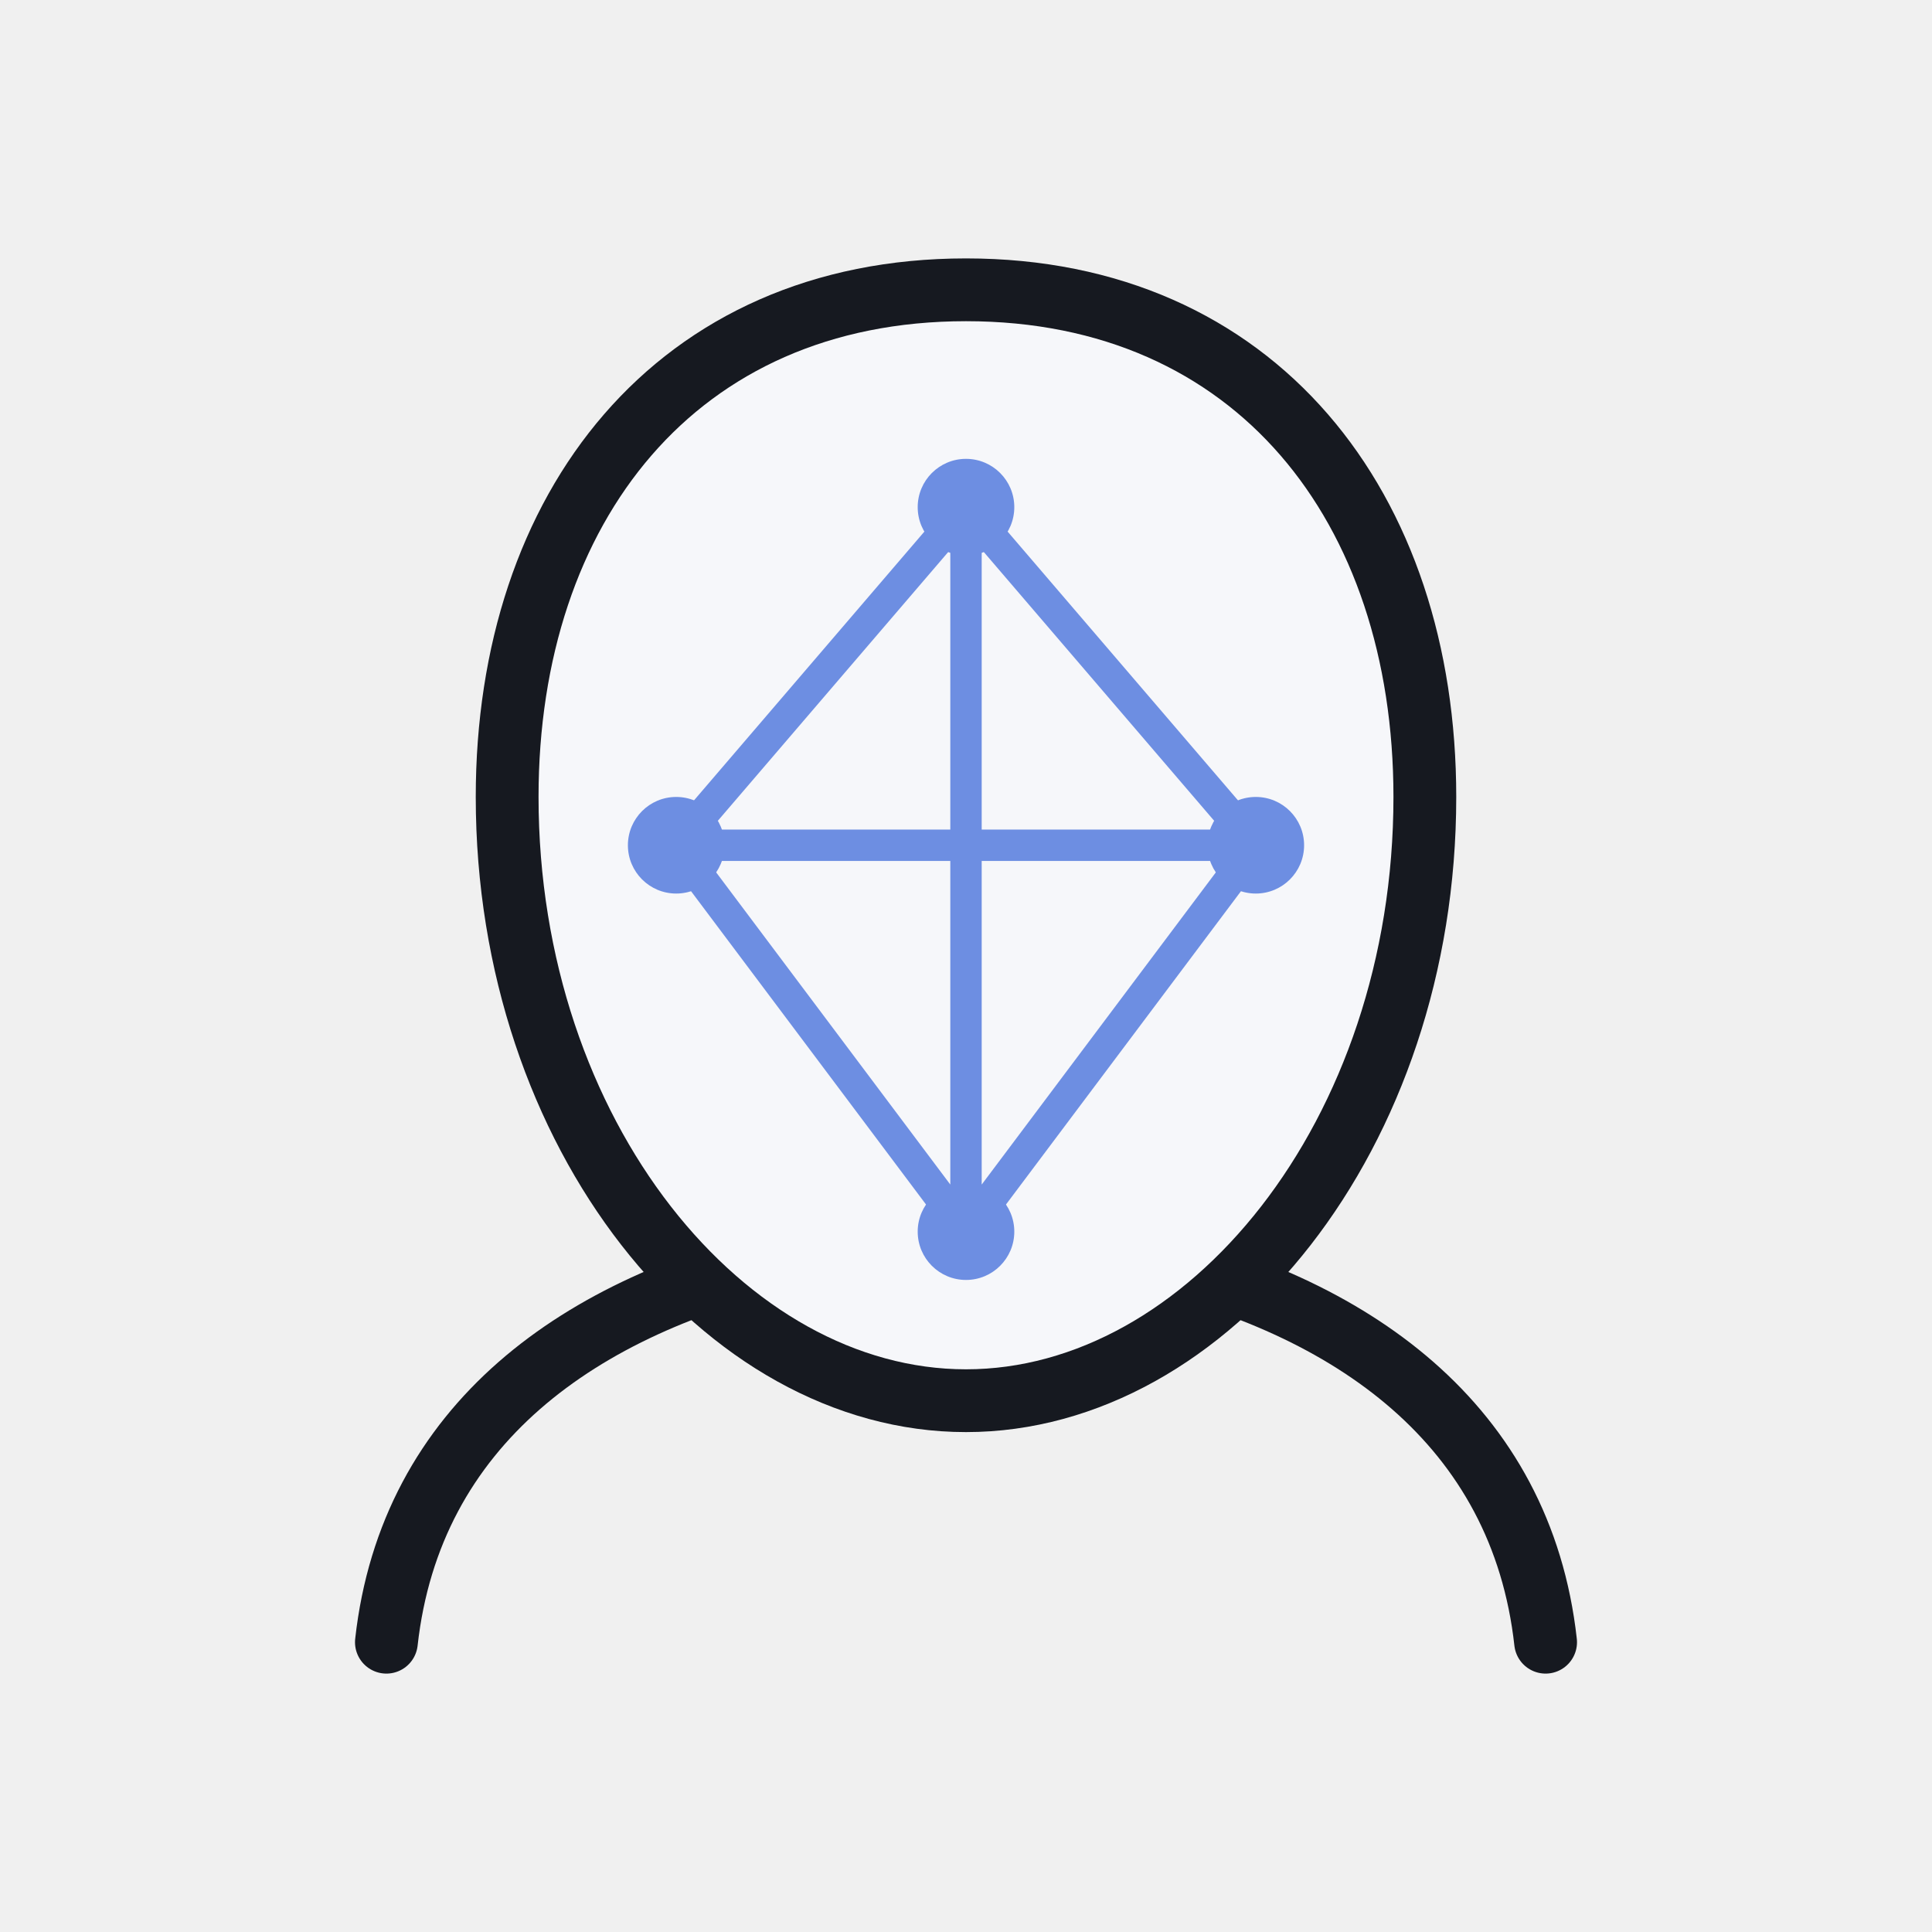
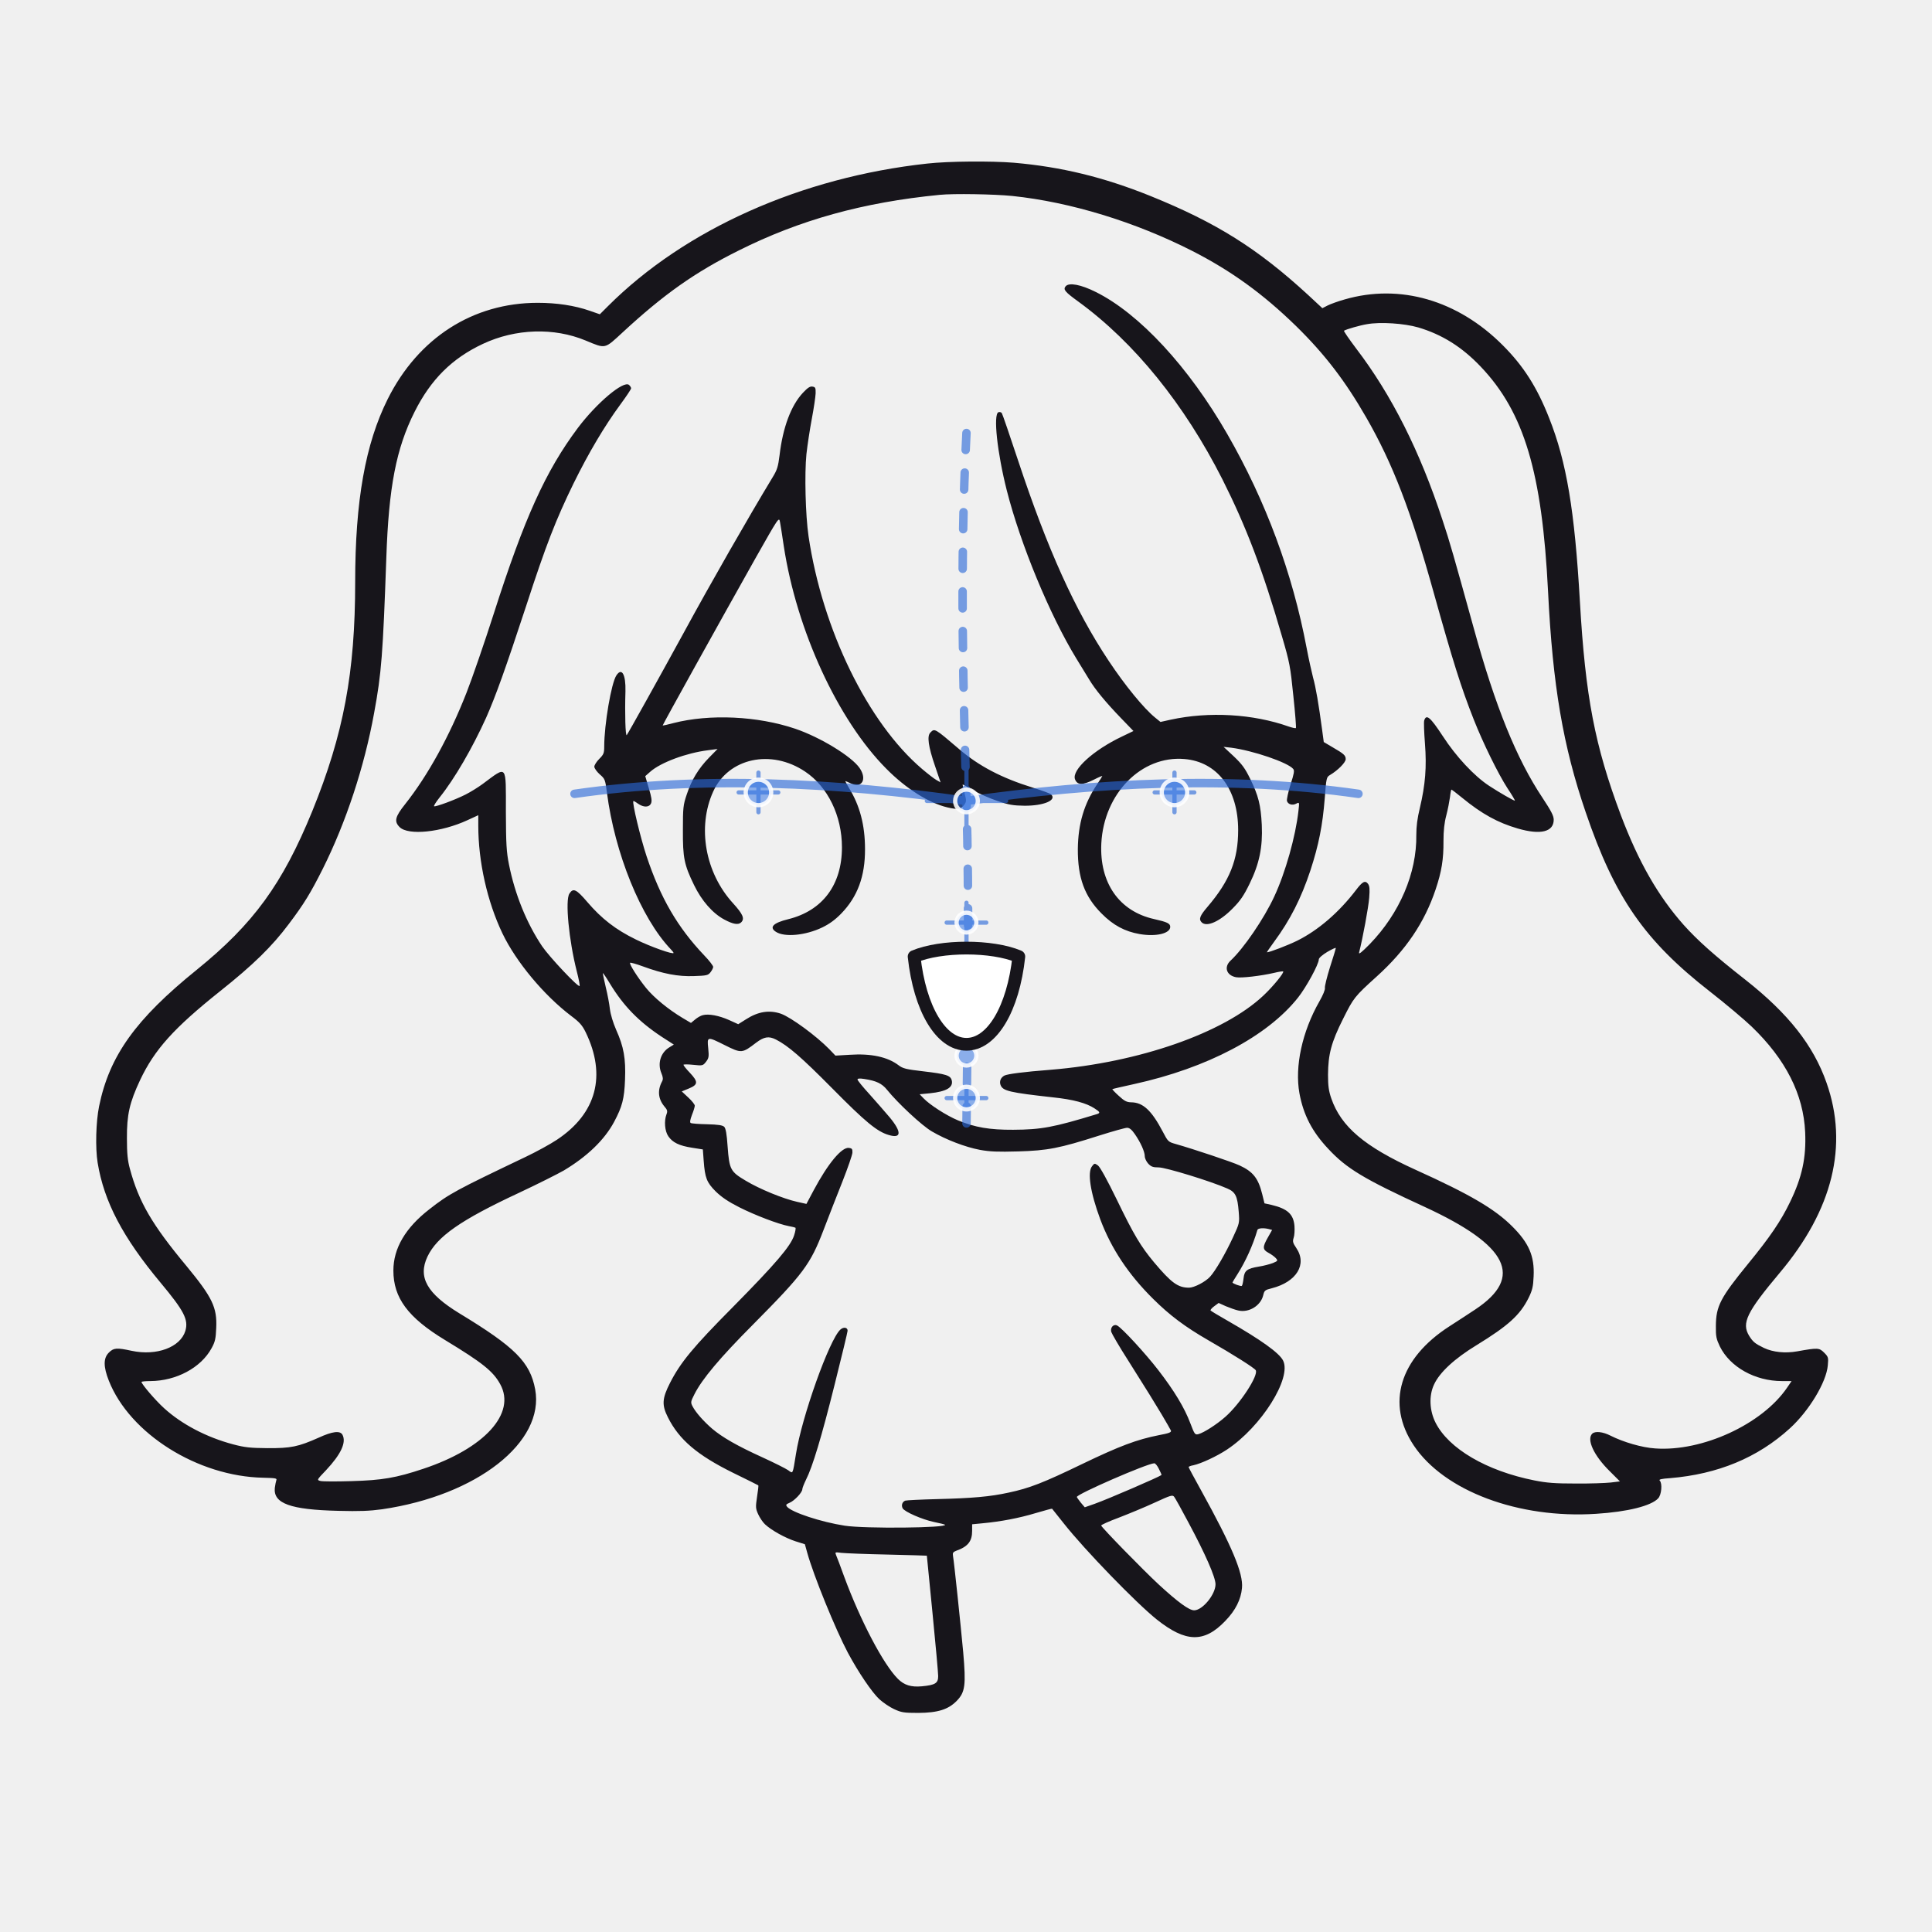
- <svg xmlns="http://www.w3.org/2000/svg" viewBox="0 0 80 80" fill="none" width="80" height="80" color="#161920">
-   <path d="M16 68c1-9 8-14 17-16m14 0c9 2 16 7 17 16" stroke="currentColor" stroke-width="2.6" stroke-linecap="round" />
-   <g>
-     <path d="M40 12c-12 0-19 9-19 21 0 14 9 25 19 25s19-11 19-25c0-12-7-21-19-21Z" fill="#f6f7fa" stroke="currentColor" stroke-width="2.6" stroke-linejoin="round" />
-     <g opacity=".65">
-       <path d="m40 21-12 14 12 16 12-16-12-14v30M28 35h24" stroke="#2456d6" stroke-width="1.3" stroke-linejoin="round" />
-       <g fill="#2456d6">
-         <circle cx="40" cy="21" r="2" />
-         <circle cx="28" cy="35" r="2" />
-         <circle cx="52" cy="35" r="2" />
-         <circle cx="40" cy="51" r="2" />
-       </g>
+ <svg xmlns="http://www.w3.org/2000/svg" viewBox="0 0 1024 1024" width="80" height="80" fill="none">
+   <g id="character" transform="translate(42 42) scale(.75)">
+     <g transform="translate(0 1254) scale(.1 -.1)" fill="#17151b" fill-rule="nonzero">
+       <path d="M5992 11944 c-889 -97 -1710 -463 -2255 -1007 l-58 -58 -72 25 c-106 37 -233 56 -367 56 -458 0 -844 -248 -1060 -680 -158 -316 -230 -720 -230 -1294 0 -639 -82 -1074 -303 -1618 -211 -516 -416 -797 -816 -1121 -432 -349 -618 -608 -691 -966 -22 -110 -27 -293 -10 -398 45 -275 178 -528 445 -848 166 -199 198 -261 175 -340 -35 -116 -203 -179 -380 -141 -106 23 -127 21 -161 -13 -39 -39 -39 -99 0 -198 148 -375 628 -677 1091 -686 85 -2 99 -4 93 -17 -3 -8 -8 -33 -11 -55 -11 -110 110 -154 448 -162 151 -4 222 -1 310 11 671 98 1151 475 1082 848 -36 192 -142 298 -536 537 -229 140 -294 255 -225 401 68 142 234 258 648 451 130 61 271 132 315 157 167 100 288 217 356 344 57 107 72 163 77 298 6 150 -9 233 -63 353 -22 51 -39 107 -44 147 -4 36 -17 105 -29 153 -11 49 -21 93 -21 99 0 6 22 -26 49 -71 97 -160 205 -271 369 -379 l84 -54 -31 -19 c-62 -37 -86 -114 -57 -183 12 -29 13 -43 5 -58 -34 -63 -28 -124 16 -177 21 -24 24 -33 15 -56 -18 -47 -12 -119 13 -155 30 -44 77 -67 168 -81 l76 -12 6 -81 c9 -120 21 -152 85 -216 41 -40 88 -72 167 -112 111 -56 276 -119 350 -133 22 -4 43 -9 46 -11 4 -2 0 -27 -9 -54 -24 -76 -131 -201 -431 -505 -283 -285 -372 -393 -446 -538 -56 -110 -59 -156 -15 -243 79 -158 207 -267 460 -392 96 -47 177 -87 179 -89 2 -1 -2 -38 -9 -81 -11 -73 -10 -83 8 -123 11 -24 32 -56 48 -71 46 -43 142 -96 215 -120 l67 -21 17 -61 c45 -162 199 -540 287 -706 74 -138 170 -280 223 -329 26 -23 72 -55 103 -69 52 -24 68 -27 172 -27 138 1 212 24 272 86 59 61 65 111 45 342 -19 205 -64 634 -72 680 -4 23 0 29 23 38 82 29 112 67 112 140 l0 47 73 7 c130 12 260 37 376 72 62 18 115 33 116 31 1 -2 38 -48 82 -103 149 -189 514 -565 658 -680 205 -163 335 -166 484 -10 72 74 111 152 118 233 10 103 -71 295 -288 688 -49 88 -89 163 -89 166 0 4 15 10 33 13 56 12 167 64 238 111 243 161 460 507 396 630 -28 54 -157 146 -389 279 -65 37 -120 70 -123 74 -2 4 9 18 26 30 l31 23 51 -23 c29 -12 68 -26 87 -30 75 -18 159 33 177 107 8 34 12 38 61 50 175 45 251 169 173 284 -25 37 -27 47 -19 72 6 16 8 54 6 84 -7 83 -49 122 -162 149 l-50 11 -16 65 c-28 113 -65 159 -160 203 -51 24 -327 116 -450 151 -54 15 -56 17 -93 88 -79 150 -140 207 -224 207 -31 1 -47 9 -87 46 -27 24 -47 46 -45 47 2 2 72 18 154 36 515 113 941 337 1158 611 58 73 147 236 147 270 0 10 25 32 60 53 33 19 60 32 60 27 0 -4 -18 -65 -41 -135 -22 -70 -38 -136 -36 -146 3 -11 -13 -51 -39 -96 -122 -214 -175 -460 -141 -649 28 -152 89 -271 204 -393 129 -139 252 -213 683 -411 589 -272 700 -495 357 -723 -45 -30 -128 -84 -184 -120 -353 -227 -449 -547 -252 -842 215 -322 741 -519 1289 -483 222 14 389 56 438 109 24 25 31 106 11 126 -8 8 13 13 73 17 337 28 619 144 847 352 135 123 258 326 268 445 5 55 4 60 -26 90 -35 35 -45 35 -191 9 -84 -15 -170 -6 -234 24 -64 31 -78 43 -105 86 -55 90 -17 167 217 446 374 444 486 900 330 1342 -93 265 -270 489 -572 727 -222 174 -339 279 -437 388 -181 204 -319 445 -444 775 -185 493 -251 838 -290 1512 -37 642 -94 985 -217 1295 -86 219 -182 369 -328 515 -318 319 -727 437 -1117 324 -47 -13 -101 -33 -121 -43 l-37 -19 -100 93 c-358 329 -648 511 -1115 700 -330 133 -630 206 -965 235 -162 13 -462 11 -613 -6z m603 -229 c410 -43 867 -183 1270 -388 276 -141 500 -303 734 -531 203 -199 347 -387 496 -646 187 -325 316 -660 476 -1235 137 -490 194 -672 284 -900 65 -165 172 -383 238 -485 31 -46 54 -86 53 -88 -4 -4 -113 59 -183 105 -105 69 -233 206 -327 351 -88 134 -116 158 -131 111 -4 -11 -1 -84 5 -163 13 -166 3 -291 -36 -456 -18 -74 -25 -130 -25 -190 4 -270 -118 -554 -329 -772 -60 -61 -80 -76 -75 -58 26 102 66 319 71 385 5 63 3 84 -9 100 -20 25 -39 15 -85 -46 -120 -157 -266 -283 -415 -357 -65 -32 -195 -82 -214 -82 -2 0 21 33 50 73 115 156 192 308 258 507 58 178 86 317 101 510 11 143 12 148 37 163 56 33 111 89 111 112 0 27 -13 38 -94 85 l-61 36 -12 89 c-24 179 -44 297 -64 368 -10 39 -31 133 -45 207 -100 530 -288 1038 -560 1511 -272 474 -622 853 -931 1006 -104 52 -188 68 -212 40 -19 -23 -6 -39 89 -108 397 -289 750 -726 1019 -1257 168 -334 285 -641 420 -1107 55 -187 60 -215 81 -423 13 -122 21 -224 18 -227 -3 -3 -25 2 -49 10 -253 90 -564 108 -836 49 l-72 -16 -38 31 c-78 63 -212 226 -328 401 -237 356 -432 787 -641 1418 -58 175 -109 324 -114 332 -4 7 -15 10 -24 7 -38 -15 -9 -285 59 -553 97 -381 304 -881 491 -1187 31 -50 72 -117 90 -147 42 -71 118 -163 227 -276 l87 -90 -81 -39 c-202 -96 -356 -236 -332 -302 16 -42 53 -43 133 -3 33 17 60 28 60 26 0 -2 -16 -28 -36 -57 -93 -139 -135 -280 -137 -459 -1 -202 47 -335 168 -456 82 -83 165 -127 269 -145 116 -20 216 4 216 51 0 24 -21 34 -114 55 -247 55 -387 256 -373 535 18 352 283 622 587 596 233 -19 380 -214 380 -502 0 -209 -59 -358 -217 -543 -54 -63 -63 -87 -41 -109 36 -36 129 6 219 98 54 54 79 91 119 173 70 143 94 260 87 417 -7 141 -24 208 -82 326 -36 74 -58 104 -116 159 l-72 67 54 -6 c153 -20 400 -104 438 -150 10 -12 6 -33 -19 -111 -17 -54 -28 -106 -25 -116 8 -24 39 -33 66 -18 22 11 22 11 15 -52 -20 -179 -92 -436 -171 -605 -72 -156 -217 -368 -309 -453 -48 -45 -29 -104 39 -117 37 -7 175 9 270 31 32 8 61 12 63 10 9 -8 -70 -105 -139 -170 -281 -265 -880 -474 -1504 -525 -194 -15 -305 -30 -327 -41 -26 -14 -37 -41 -27 -67 16 -42 65 -53 371 -87 143 -15 235 -40 293 -78 39 -25 42 -32 18 -40 -308 -94 -394 -110 -593 -111 -166 -1 -270 17 -389 66 -82 34 -200 110 -244 156 l-28 29 73 7 c116 12 166 41 154 91 -9 35 -39 45 -201 64 -122 14 -145 20 -175 43 -78 59 -194 84 -344 74 l-102 -6 -44 46 c-91 93 -269 224 -341 250 -82 28 -161 16 -248 -40 l-54 -34 -66 30 c-70 31 -143 45 -184 34 -14 -3 -39 -17 -55 -31 l-29 -24 -59 35 c-102 61 -204 145 -259 213 -61 76 -120 170 -112 177 3 3 43 -8 89 -25 144 -53 250 -73 361 -69 90 3 101 5 118 27 10 13 19 30 19 38 0 8 -28 45 -63 81 -189 199 -309 405 -408 702 -42 127 -103 378 -93 389 1 2 16 -6 32 -18 40 -28 80 -28 93 2 7 17 4 42 -16 107 l-25 85 35 31 c73 65 255 133 408 152 l68 9 -60 -61 c-74 -76 -124 -157 -158 -261 -25 -74 -27 -93 -27 -250 -1 -197 9 -246 79 -390 54 -111 131 -199 213 -243 63 -34 100 -40 120 -20 26 26 12 58 -57 134 -198 216 -255 539 -141 790 107 237 409 303 650 141 160 -107 260 -312 260 -535 0 -265 -137 -448 -380 -508 -106 -26 -136 -57 -87 -89 61 -40 210 -26 328 31 50 24 91 54 133 97 116 119 170 264 169 457 0 169 -37 308 -113 431 -16 27 -28 49 -25 49 2 0 20 -8 39 -17 77 -36 115 30 61 109 -56 82 -276 217 -455 278 -266 90 -604 106 -861 40 -40 -11 -74 -18 -76 -17 -2 3 399 725 657 1184 162 286 165 291 172 255 4 -20 16 -98 27 -172 91 -595 382 -1228 724 -1572 139 -141 301 -243 433 -274 74 -17 98 -13 120 21 14 21 14 29 0 81 -8 32 -14 59 -13 60 1 1 35 -17 75 -41 40 -23 116 -57 170 -75 81 -28 113 -33 192 -34 135 -1 231 39 188 80 -7 7 -66 28 -130 48 -219 68 -380 152 -521 273 -173 148 -172 147 -202 116 -25 -24 -15 -98 33 -237 l39 -115 -30 17 c-16 9 -61 44 -101 78 -383 326 -704 984 -802 1644 -22 149 -29 442 -15 581 7 63 24 175 38 249 14 74 26 155 27 180 1 40 -2 45 -23 48 -17 3 -34 -9 -67 -44 -84 -90 -142 -245 -165 -442 -10 -80 -17 -103 -49 -155 -170 -281 -436 -745 -630 -1102 -169 -309 -392 -710 -401 -720 -9 -9 -14 149 -9 310 3 119 -26 170 -64 112 -36 -54 -86 -347 -86 -503 0 -46 -4 -56 -35 -87 -19 -19 -35 -44 -35 -55 0 -11 17 -35 38 -54 37 -32 39 -36 51 -128 55 -430 241 -887 450 -1107 12 -12 21 -24 21 -27 0 -14 -161 43 -265 94 -144 70 -244 148 -344 265 -78 91 -100 102 -127 60 -31 -47 -4 -328 52 -549 14 -54 23 -101 20 -104 -11 -10 -214 206 -265 281 -110 164 -192 367 -234 577 -18 91 -21 142 -22 373 0 342 12 327 -165 196 -30 -22 -84 -56 -120 -74 -73 -37 -208 -87 -222 -83 -5 2 13 30 39 63 106 132 232 350 328 562 69 156 137 346 284 793 140 430 209 607 335 865 107 217 218 404 329 555 42 57 77 109 77 116 0 6 -7 17 -15 24 -39 32 -228 -127 -362 -305 -227 -304 -377 -635 -593 -1310 -67 -209 -154 -461 -193 -560 -122 -311 -274 -586 -434 -788 -71 -89 -79 -122 -39 -162 61 -61 294 -37 480 49 l76 35 0 -74 c0 -254 63 -536 171 -762 96 -200 292 -436 486 -583 59 -44 78 -66 102 -115 148 -305 77 -574 -204 -760 -45 -30 -145 -85 -221 -121 -490 -234 -540 -260 -680 -370 -169 -131 -254 -276 -254 -433 0 -193 103 -332 365 -491 267 -162 340 -221 390 -312 114 -206 -111 -454 -544 -598 -191 -64 -291 -81 -508 -87 -105 -3 -203 -3 -218 1 -27 7 -27 7 39 76 106 113 145 197 116 251 -17 30 -70 24 -168 -21 -144 -64 -196 -75 -362 -74 -122 1 -160 5 -243 27 -188 50 -363 142 -487 255 -62 56 -160 171 -160 186 0 3 28 6 63 6 182 1 357 94 432 232 25 45 30 67 33 143 7 146 -28 217 -210 438 -244 293 -337 453 -400 687 -16 58 -21 107 -21 215 -1 167 18 252 93 412 102 216 239 368 565 628 234 186 367 316 486 475 108 143 154 219 240 390 164 328 294 721 363 1102 52 281 62 415 86 1093 17 505 70 776 200 1035 115 229 265 378 483 480 230 108 502 117 727 23 142 -59 131 -61 260 58 291 269 510 424 819 578 433 217 880 341 1421 394 98 10 388 5 515 -8z m2868 -929 c168 -50 309 -138 441 -277 307 -322 434 -748 476 -1589 33 -667 106 -1093 266 -1560 206 -605 417 -908 879 -1268 110 -86 242 -197 294 -247 241 -232 366 -479 378 -746 8 -179 -21 -317 -107 -494 -64 -133 -142 -248 -297 -437 -195 -239 -226 -298 -227 -438 -1 -75 3 -92 28 -145 72 -146 249 -245 439 -245 l68 0 -32 -47 c-176 -258 -599 -453 -932 -429 -93 6 -224 44 -317 91 -53 27 -108 33 -128 13 -41 -41 12 -155 124 -265 l72 -72 -66 -8 c-37 -4 -148 -8 -247 -7 -144 0 -202 4 -292 22 -337 67 -605 224 -698 408 -43 85 -48 190 -11 269 39 86 145 184 301 279 225 138 307 213 367 333 27 55 33 80 36 153 7 143 -33 236 -153 355 -123 122 -296 224 -683 399 -359 163 -525 304 -594 504 -18 52 -23 89 -23 167 1 144 23 229 107 396 74 148 80 156 237 298 207 187 338 382 416 614 43 128 57 214 56 345 0 71 6 128 20 180 11 42 22 100 26 129 3 29 8 53 10 53 3 0 37 -26 76 -58 139 -114 252 -176 393 -217 161 -47 254 -24 254 62 0 28 -18 62 -80 156 -182 273 -333 644 -486 1201 -143 516 -167 602 -220 761 -159 485 -359 883 -610 1212 -51 68 -90 124 -86 126 19 11 113 38 162 46 94 17 263 6 363 -23z m-4540 -5032 c88 -45 182 -127 397 -344 235 -238 318 -307 401 -331 90 -27 92 21 7 124 -35 41 -100 116 -145 166 -46 50 -83 96 -83 102 0 8 15 9 48 4 85 -13 125 -32 161 -77 74 -92 247 -254 317 -294 99 -58 234 -110 339 -130 72 -13 126 -15 270 -11 208 6 291 22 573 112 95 30 184 55 197 55 17 0 33 -13 55 -45 41 -59 70 -124 70 -156 0 -14 11 -38 25 -53 20 -21 33 -26 74 -26 49 0 369 -98 484 -149 58 -25 72 -53 81 -165 6 -78 6 -80 -40 -179 -53 -115 -125 -239 -163 -280 -33 -36 -112 -77 -148 -77 -79 0 -125 34 -248 180 -94 113 -142 193 -262 441 -69 142 -119 232 -134 243 -23 16 -25 16 -41 -5 -35 -42 -13 -186 58 -377 77 -205 198 -388 374 -562 117 -116 225 -197 390 -292 181 -104 324 -195 334 -211 22 -35 -110 -238 -215 -330 -61 -54 -152 -112 -190 -122 -24 -6 -27 -2 -57 77 -41 109 -114 230 -226 375 -92 119 -255 296 -290 315 -25 14 -51 -12 -43 -44 4 -13 57 -105 120 -203 155 -246 167 -266 236 -380 33 -55 62 -107 66 -115 4 -12 -14 -19 -84 -32 -157 -31 -279 -77 -541 -203 -277 -134 -375 -172 -521 -203 -131 -29 -260 -40 -505 -46 -116 -3 -218 -8 -227 -11 -21 -9 -29 -33 -18 -54 14 -25 137 -79 222 -97 41 -8 75 -17 77 -19 23 -23 -566 -29 -708 -7 -168 26 -374 94 -408 134 -10 13 -8 17 18 28 34 14 90 73 90 96 0 8 12 38 26 67 46 90 110 302 203 675 50 200 91 369 91 378 0 24 -29 28 -51 8 -78 -70 -273 -618 -314 -879 -24 -149 -20 -140 -55 -115 -17 12 -99 53 -182 91 -178 81 -283 141 -356 203 -60 52 -116 115 -138 158 -14 27 -13 33 13 84 54 108 181 259 415 494 357 360 405 425 498 668 37 97 98 253 135 346 37 94 68 184 69 200 1 26 -3 31 -25 34 -51 6 -148 -111 -249 -300 l-51 -96 -67 15 c-98 22 -264 90 -362 149 -108 64 -116 79 -128 242 -6 89 -13 127 -24 139 -12 11 -42 16 -121 18 -57 1 -110 5 -116 9 -7 5 -4 22 9 57 11 27 20 57 20 65 0 9 -21 35 -46 58 l-46 43 51 21 c65 27 66 47 6 111 -25 26 -45 51 -45 56 0 4 31 4 69 0 66 -7 69 -6 90 21 20 26 22 36 16 96 -9 84 -7 84 115 23 120 -60 124 -60 223 16 57 43 90 48 140 23z m3485 -1340 l22 -6 -30 -53 c-39 -68 -38 -86 5 -109 19 -10 42 -27 51 -37 16 -18 15 -20 -21 -35 -21 -8 -66 -20 -99 -25 -84 -14 -102 -28 -108 -84 -3 -25 -8 -49 -12 -52 -5 -6 -66 16 -66 24 0 2 16 28 35 58 57 90 110 206 141 313 4 13 44 16 82 6z m-778 -1695 c12 -23 20 -42 18 -43 -22 -16 -376 -169 -471 -203 l-71 -25 -28 33 c-15 19 -28 37 -28 40 -1 20 495 236 547 238 7 1 22 -17 33 -40z m209 -379 c119 -222 191 -386 191 -436 0 -72 -92 -184 -151 -184 -36 0 -114 57 -251 183 -111 103 -399 398 -406 416 -1 5 55 30 125 56 70 27 184 74 253 106 115 53 126 56 138 41 7 -9 53 -91 101 -182z m-2126 -226 c152 -4 277 -7 277 -8 0 -1 18 -184 40 -406 22 -222 40 -422 40 -445 0 -50 -20 -63 -115 -72 -77 -7 -125 8 -170 53 -103 103 -265 412 -380 724 -25 69 -50 136 -56 149 -9 23 -9 23 38 17 27 -3 173 -9 326 -12z" />
    </g>
+     <g id="face-construction-guides" fill="none" stroke="#2868d8" stroke-width="6" stroke-linecap="round" stroke-linejoin="round" opacity=".62">
+       <path d="M627 250 C622 345 625 440 627 510 C629 580 628 654 627 740" stroke-dasharray="12 16" />
+       <path d="M350 505 C440 492 535 497 627 510 C719 497 814 492 904 505" />
+       <path d="M627 482v56 M599 510h56 M627 582v28 M613 596h28 M627 646v22 M615 657h24 M627 704v30 M613 720h28" stroke-width="3" />
+       <path d="M480 490v28 M466 504h28 M774 490v28 M760 504h28" stroke-width="3" />
+     </g>
+     <g id="facial-rig-landmarks" fill="#3979e6" fill-opacity=".55" stroke="#fff" stroke-width="3" stroke-opacity=".88">
+       <circle cx="480" cy="504" r="9" />
+       <circle cx="774" cy="504" r="9" />
+       <circle cx="627" cy="510" r="8" />
+       <circle cx="627" cy="596" r="7" />
+       <circle cx="627" cy="690" r="7" />
+       <circle cx="627" cy="720" r="8" />
+     </g>
+     <path id="mouth" d="M590 620 C609 612 645 612 664 620 C660 657 645 682 627 682 C609 682 594 657 590 620Z" fill="#fff" stroke="#17151b" stroke-width="9" stroke-linejoin="round" />
  </g>
</svg>
